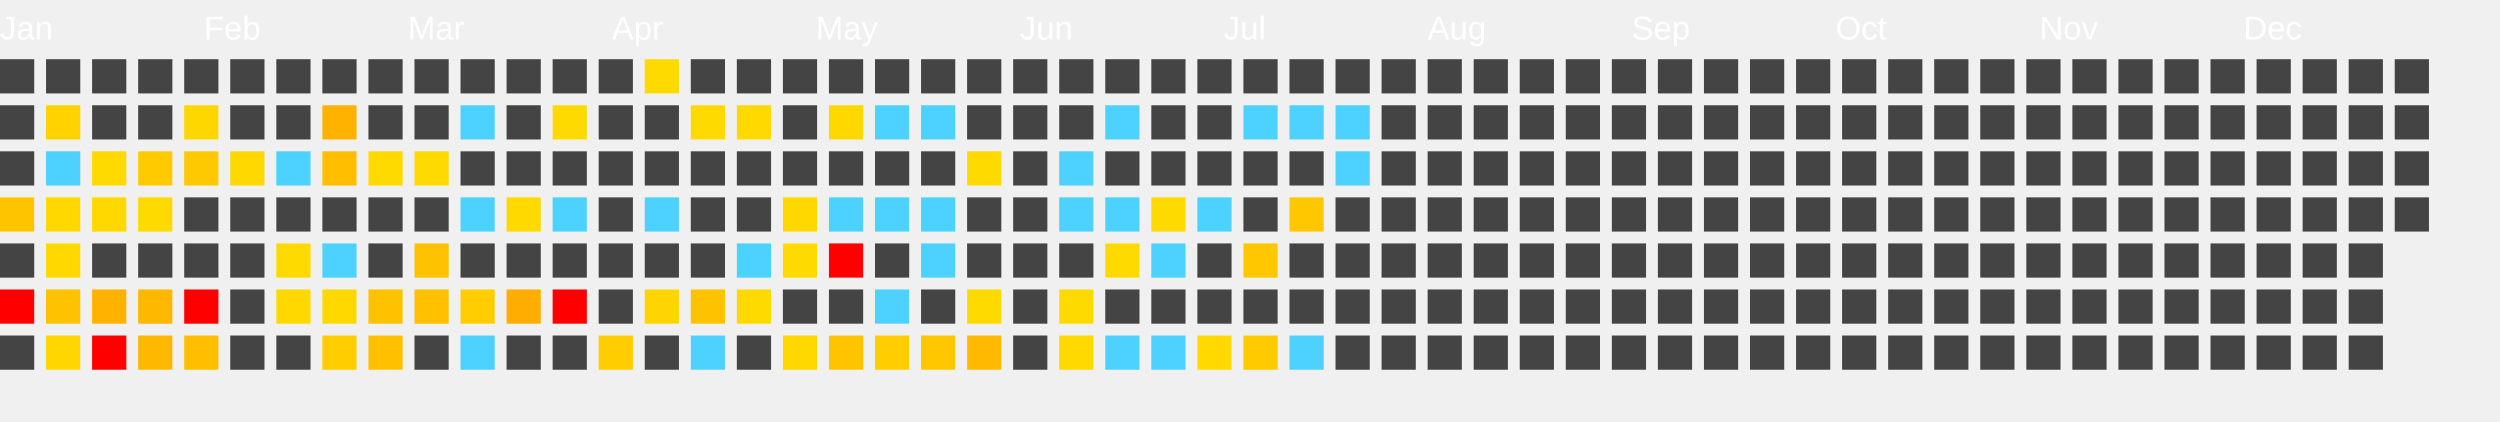
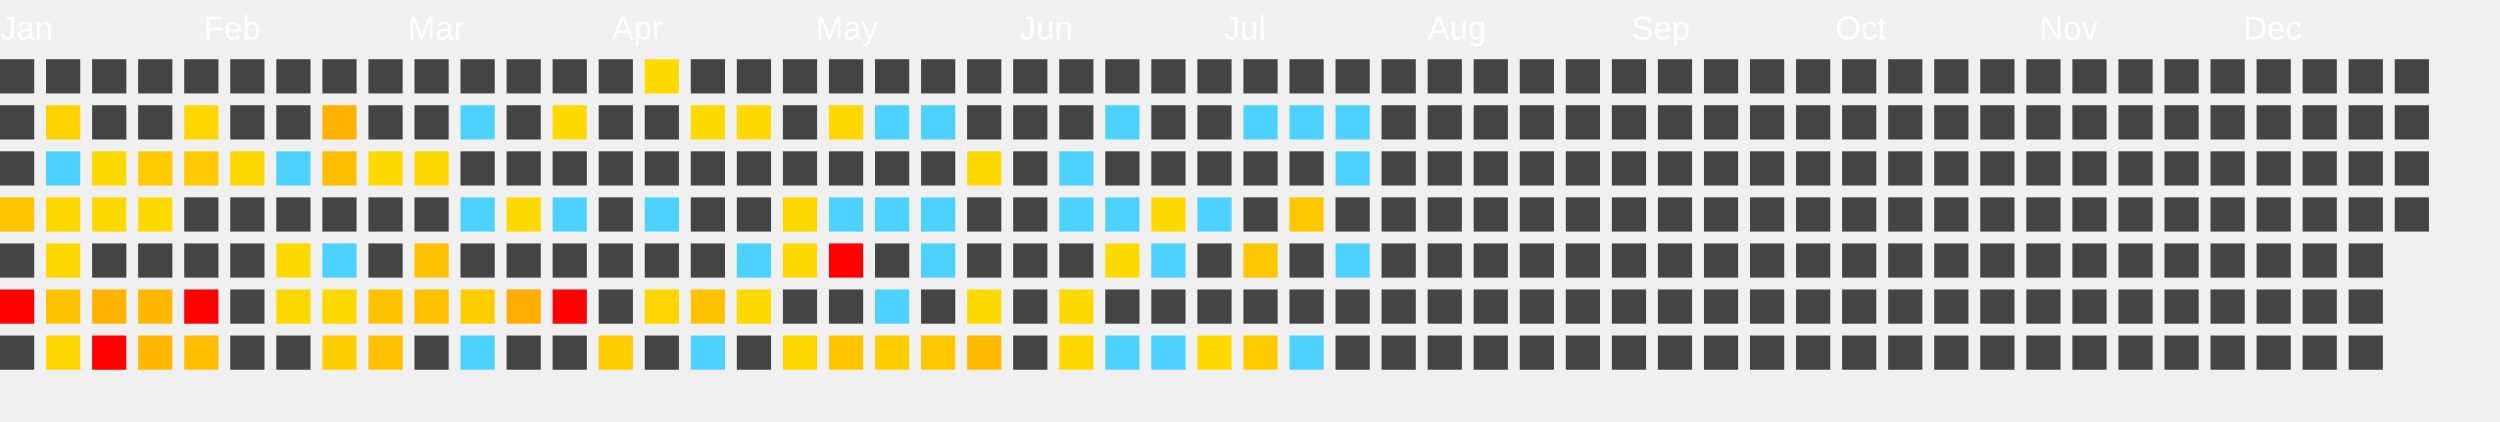
<svg xmlns="http://www.w3.org/2000/svg" baseProfile="full" height="32mm" version="1.1" viewBox="0,0,190,32" width="190mm">
  <defs />
  <rect fill="none" height="32" width="190" x="0" y="0" />
  <text fill="#FFFFFF" style="font-size:2.5px; font-family:Arial" x="0.0" y="3.0">Jan</text>
  <text fill="#FFFFFF" style="font-size:2.5px; font-family:Arial" x="15.5" y="3.0">Feb</text>
  <text fill="#FFFFFF" style="font-size:2.5px; font-family:Arial" x="31.0" y="3.0">Mar</text>
  <text fill="#FFFFFF" style="font-size:2.5px; font-family:Arial" x="46.5" y="3.0">Apr</text>
  <text fill="#FFFFFF" style="font-size:2.5px; font-family:Arial" x="62.0" y="3.0">May</text>
  <text fill="#FFFFFF" style="font-size:2.5px; font-family:Arial" x="77.5" y="3.0">Jun</text>
  <text fill="#FFFFFF" style="font-size:2.5px; font-family:Arial" x="93.0" y="3.0">Jul</text>
  <text fill="#FFFFFF" style="font-size:2.5px; font-family:Arial" x="108.5" y="3.0">Aug</text>
  <text fill="#FFFFFF" style="font-size:2.5px; font-family:Arial" x="124.0" y="3.0">Sep</text>
  <text fill="#FFFFFF" style="font-size:2.5px; font-family:Arial" x="139.5" y="3.0">Oct</text>
  <text fill="#FFFFFF" style="font-size:2.5px; font-family:Arial" x="155.0" y="3.0">Nov</text>
  <text fill="#FFFFFF" style="font-size:2.5px; font-family:Arial" x="170.5" y="3.0">Dec</text>
  <rect fill="#444444" height="2.6" width="2.6" x="0.0" y="4.5" />
  <rect fill="#444444" height="2.6" width="2.6" x="0.0" y="8.0" />
  <rect fill="#444444" height="2.6" width="2.6" x="0.0" y="11.5" />
  <rect fill="#ffc400" height="2.6" width="2.6" x="0.0" y="15.0" />
  <rect fill="#444444" height="2.6" width="2.6" x="0.0" y="18.5" />
  <rect fill="red" height="2.6" width="2.6" x="0.0" y="22.0" />
  <rect fill="#444444" height="2.6" width="2.6" x="0.0" y="25.5" />
  <rect fill="#444444" height="2.6" width="2.6" x="3.5" y="4.5" />
  <rect fill="#ffd200" height="2.6" width="2.6" x="3.5" y="8.0" />
  <rect fill="#4dd2ff" height="2.6" width="2.6" x="3.5" y="11.5" />
  <rect fill="#ffd800" height="2.6" width="2.6" x="3.5" y="15.0" />
  <rect fill="#ffd800" height="2.6" width="2.6" x="3.5" y="18.5" />
  <rect fill="#ffc200" height="2.6" width="2.6" x="3.5" y="22.0" />
  <rect fill="#ffd600" height="2.6" width="2.6" x="3.5" y="25.5" />
  <rect fill="#444444" height="2.6" width="2.6" x="7.0" y="4.5" />
  <rect fill="#444444" height="2.6" width="2.6" x="7.0" y="8.0" />
  <rect fill="#ffda00" height="2.6" width="2.6" x="7.0" y="11.5" />
  <rect fill="#ffd800" height="2.6" width="2.6" x="7.0" y="15.0" />
  <rect fill="#444444" height="2.6" width="2.6" x="7.0" y="18.5" />
  <rect fill="#ffb300" height="2.6" width="2.6" x="7.0" y="22.0" />
  <rect fill="red" height="2.6" width="2.6" x="7.0" y="25.5" />
  <rect fill="#444444" height="2.6" width="2.6" x="10.5" y="4.5" />
  <rect fill="#444444" height="2.6" width="2.6" x="10.5" y="8.0" />
  <rect fill="#ffca00" height="2.6" width="2.6" x="10.5" y="11.5" />
  <rect fill="#ffda00" height="2.6" width="2.6" x="10.5" y="15.0" />
  <rect fill="#444444" height="2.6" width="2.6" x="10.5" y="18.5" />
  <rect fill="#ffb800" height="2.6" width="2.6" x="10.5" y="22.0" />
  <rect fill="#ffb800" height="2.6" width="2.6" x="10.5" y="25.5" />
  <rect fill="#444444" height="2.6" width="2.6" x="14.0" y="4.5" />
  <rect fill="#ffd700" height="2.6" width="2.6" x="14.0" y="8.0" />
  <rect fill="#ffc900" height="2.6" width="2.6" x="14.0" y="11.5" />
  <rect fill="#444444" height="2.6" width="2.6" x="14.0" y="15.0" />
  <rect fill="#444444" height="2.6" width="2.6" x="14.0" y="18.5" />
  <rect fill="red" height="2.6" width="2.6" x="14.0" y="22.0" />
  <rect fill="#ffbe00" height="2.6" width="2.6" x="14.0" y="25.5" />
  <rect fill="#444444" height="2.6" width="2.6" x="17.5" y="4.5" />
  <rect fill="#444444" height="2.6" width="2.6" x="17.5" y="8.0" />
  <rect fill="#ffd800" height="2.6" width="2.6" x="17.5" y="11.5" />
  <rect fill="#444444" height="2.6" width="2.6" x="17.5" y="15.0" />
  <rect fill="#444444" height="2.6" width="2.6" x="17.5" y="18.5" />
  <rect fill="#444444" height="2.6" width="2.6" x="17.5" y="22.0" />
  <rect fill="#444444" height="2.6" width="2.6" x="17.5" y="25.5" />
  <rect fill="#444444" height="2.6" width="2.6" x="21.0" y="4.5" />
  <rect fill="#444444" height="2.6" width="2.6" x="21.0" y="8.0" />
  <rect fill="#4dd2ff" height="2.6" width="2.6" x="21.0" y="11.5" />
  <rect fill="#444444" height="2.6" width="2.6" x="21.0" y="15.0" />
  <rect fill="#ffda00" height="2.6" width="2.6" x="21.0" y="18.5" />
  <rect fill="#ffd800" height="2.6" width="2.6" x="21.0" y="22.0" />
  <rect fill="#444444" height="2.6" width="2.6" x="21.0" y="25.5" />
  <rect fill="#444444" height="2.6" width="2.6" x="24.5" y="4.5" />
  <rect fill="#ffb300" height="2.6" width="2.6" x="24.5" y="8.0" />
  <rect fill="#ffbe00" height="2.6" width="2.6" x="24.5" y="11.5" />
  <rect fill="#444444" height="2.6" width="2.6" x="24.5" y="15.0" />
  <rect fill="#4dd2ff" height="2.6" width="2.6" x="24.5" y="18.5" />
  <rect fill="#ffd800" height="2.6" width="2.6" x="24.5" y="22.0" />
  <rect fill="#ffcd00" height="2.6" width="2.6" x="24.5" y="25.5" />
  <rect fill="#444444" height="2.6" width="2.6" x="28.0" y="4.5" />
  <rect fill="#444444" height="2.6" width="2.6" x="28.0" y="8.0" />
  <rect fill="#ffda00" height="2.6" width="2.6" x="28.0" y="11.5" />
  <rect fill="#444444" height="2.6" width="2.6" x="28.0" y="15.0" />
  <rect fill="#444444" height="2.6" width="2.6" x="28.0" y="18.5" />
  <rect fill="#ffc200" height="2.6" width="2.6" x="28.0" y="22.0" />
  <rect fill="#ffc000" height="2.6" width="2.6" x="28.0" y="25.5" />
  <rect fill="#444444" height="2.6" width="2.6" x="31.5" y="4.5" />
  <rect fill="#444444" height="2.6" width="2.6" x="31.5" y="8.0" />
  <rect fill="#ffda00" height="2.6" width="2.6" x="31.5" y="11.5" />
  <rect fill="#444444" height="2.6" width="2.6" x="31.5" y="15.0" />
  <rect fill="#ffc200" height="2.6" width="2.6" x="31.5" y="18.5" />
  <rect fill="#ffc000" height="2.6" width="2.6" x="31.5" y="22.0" />
  <rect fill="#444444" height="2.6" width="2.6" x="31.5" y="25.5" />
  <rect fill="#444444" height="2.6" width="2.6" x="35.0" y="4.5" />
  <rect fill="#4dd2ff" height="2.6" width="2.6" x="35.0" y="8.0" />
  <rect fill="#444444" height="2.6" width="2.6" x="35.0" y="11.5" />
  <rect fill="#4dd2ff" height="2.6" width="2.6" x="35.0" y="15.0" />
  <rect fill="#444444" height="2.6" width="2.6" x="35.0" y="18.5" />
  <rect fill="#ffcd00" height="2.6" width="2.6" x="35.0" y="22.0" />
  <rect fill="#4dd2ff" height="2.6" width="2.6" x="35.0" y="25.5" />
  <rect fill="#444444" height="2.6" width="2.6" x="38.5" y="4.5" />
  <rect fill="#444444" height="2.6" width="2.6" x="38.5" y="8.0" />
  <rect fill="#444444" height="2.6" width="2.6" x="38.5" y="11.5" />
  <rect fill="#ffd900" height="2.6" width="2.6" x="38.5" y="15.0" />
  <rect fill="#444444" height="2.6" width="2.6" x="38.5" y="18.5" />
  <rect fill="#ffae00" height="2.6" width="2.6" x="38.5" y="22.0" />
  <rect fill="#444444" height="2.6" width="2.6" x="38.5" y="25.5" />
  <rect fill="#444444" height="2.6" width="2.6" x="42.0" y="4.5" />
  <rect fill="#ffda00" height="2.6" width="2.6" x="42.0" y="8.0" />
  <rect fill="#444444" height="2.6" width="2.6" x="42.0" y="11.5" />
  <rect fill="#4dd2ff" height="2.6" width="2.6" x="42.0" y="15.0" />
  <rect fill="#444444" height="2.6" width="2.6" x="42.0" y="18.5" />
  <rect fill="red" height="2.6" width="2.6" x="42.0" y="22.0" />
  <rect fill="#444444" height="2.6" width="2.6" x="42.0" y="25.5" />
  <rect fill="#444444" height="2.6" width="2.6" x="45.5" y="4.5" />
  <rect fill="#444444" height="2.6" width="2.6" x="45.5" y="8.0" />
  <rect fill="#444444" height="2.6" width="2.6" x="45.5" y="11.5" />
  <rect fill="#444444" height="2.6" width="2.6" x="45.5" y="15.0" />
  <rect fill="#444444" height="2.6" width="2.6" x="45.5" y="18.5" />
  <rect fill="#444444" height="2.6" width="2.6" x="45.5" y="22.0" />
  <rect fill="#ffcd00" height="2.6" width="2.6" x="45.5" y="25.5" />
  <rect fill="#ffda00" height="2.6" width="2.6" x="49.0" y="4.5" />
  <rect fill="#444444" height="2.6" width="2.6" x="49.0" y="8.0" />
  <rect fill="#444444" height="2.6" width="2.6" x="49.0" y="11.5" />
  <rect fill="#4dd2ff" height="2.6" width="2.6" x="49.0" y="15.0" />
  <rect fill="#444444" height="2.6" width="2.6" x="49.0" y="18.5" />
  <rect fill="#ffd500" height="2.6" width="2.6" x="49.0" y="22.0" />
  <rect fill="#444444" height="2.6" width="2.6" x="49.0" y="25.5" />
  <rect fill="#444444" height="2.6" width="2.6" x="52.5" y="4.5" />
  <rect fill="#ffda00" height="2.6" width="2.6" x="52.5" y="8.0" />
  <rect fill="#444444" height="2.6" width="2.6" x="52.5" y="11.5" />
  <rect fill="#444444" height="2.6" width="2.6" x="52.5" y="15.0" />
  <rect fill="#444444" height="2.6" width="2.6" x="52.5" y="18.5" />
  <rect fill="#ffc200" height="2.6" width="2.6" x="52.5" y="22.0" />
  <rect fill="#4dd2ff" height="2.6" width="2.6" x="52.5" y="25.5" />
  <rect fill="#444444" height="2.6" width="2.6" x="56.0" y="4.5" />
  <rect fill="#ffd900" height="2.6" width="2.6" x="56.0" y="8.0" />
  <rect fill="#444444" height="2.6" width="2.6" x="56.0" y="11.5" />
  <rect fill="#444444" height="2.6" width="2.6" x="56.0" y="15.0" />
  <rect fill="#4dd2ff" height="2.6" width="2.6" x="56.0" y="18.5" />
  <rect fill="#ffda00" height="2.6" width="2.6" x="56.0" y="22.0" />
  <rect fill="#444444" height="2.6" width="2.6" x="56.0" y="25.5" />
  <rect fill="#444444" height="2.6" width="2.6" x="59.5" y="4.5" />
  <rect fill="#444444" height="2.6" width="2.6" x="59.5" y="8.0" />
  <rect fill="#444444" height="2.6" width="2.6" x="59.5" y="11.5" />
  <rect fill="#ffd800" height="2.6" width="2.6" x="59.5" y="15.0" />
  <rect fill="#ffda00" height="2.6" width="2.6" x="59.5" y="18.5" />
  <rect fill="#444444" height="2.6" width="2.6" x="59.5" y="22.0" />
  <rect fill="#ffd800" height="2.6" width="2.6" x="59.5" y="25.5" />
  <rect fill="#444444" height="2.6" width="2.6" x="63.0" y="4.5" />
  <rect fill="#ffd800" height="2.6" width="2.6" x="63.0" y="8.0" />
  <rect fill="#444444" height="2.6" width="2.6" x="63.0" y="11.5" />
  <rect fill="#4dd2ff" height="2.6" width="2.6" x="63.0" y="15.0" />
  <rect fill="red" height="2.6" width="2.6" x="63.0" y="18.5" />
  <rect fill="#444444" height="2.6" width="2.6" x="63.0" y="22.0" />
  <rect fill="#ffc300" height="2.6" width="2.6" x="63.0" y="25.5" />
  <rect fill="#444444" height="2.6" width="2.6" x="66.5" y="4.5" />
  <rect fill="#4dd2ff" height="2.6" width="2.6" x="66.5" y="8.0" />
  <rect fill="#444444" height="2.6" width="2.6" x="66.5" y="11.5" />
  <rect fill="#4dd2ff" height="2.6" width="2.6" x="66.5" y="15.0" />
  <rect fill="#444444" height="2.6" width="2.6" x="66.5" y="18.5" />
  <rect fill="#4dd2ff" height="2.6" width="2.6" x="66.5" y="22.0" />
  <rect fill="#ffcd00" height="2.6" width="2.6" x="66.5" y="25.5" />
  <rect fill="#444444" height="2.6" width="2.6" x="70.0" y="4.5" />
  <rect fill="#4dd2ff" height="2.6" width="2.6" x="70.0" y="8.0" />
  <rect fill="#444444" height="2.6" width="2.6" x="70.0" y="11.5" />
  <rect fill="#4dd2ff" height="2.6" width="2.6" x="70.0" y="15.0" />
  <rect fill="#4dd2ff" height="2.6" width="2.6" x="70.0" y="18.5" />
  <rect fill="#444444" height="2.6" width="2.6" x="70.0" y="22.0" />
  <rect fill="#ffc700" height="2.6" width="2.6" x="70.0" y="25.5" />
  <rect fill="#444444" height="2.6" width="2.6" x="73.5" y="4.5" />
  <rect fill="#444444" height="2.6" width="2.6" x="73.5" y="8.0" />
  <rect fill="#ffda00" height="2.6" width="2.6" x="73.5" y="11.5" />
  <rect fill="#444444" height="2.6" width="2.6" x="73.5" y="15.0" />
  <rect fill="#444444" height="2.6" width="2.6" x="73.5" y="18.5" />
  <rect fill="#ffda00" height="2.6" width="2.6" x="73.5" y="22.0" />
  <rect fill="#ffba00" height="2.6" width="2.6" x="73.5" y="25.5" />
  <rect fill="#444444" height="2.6" width="2.6" x="77.0" y="4.5" />
  <rect fill="#444444" height="2.6" width="2.6" x="77.0" y="8.0" />
  <rect fill="#444444" height="2.6" width="2.6" x="77.0" y="11.5" />
  <rect fill="#444444" height="2.6" width="2.6" x="77.0" y="15.0" />
  <rect fill="#444444" height="2.6" width="2.6" x="77.0" y="18.5" />
  <rect fill="#444444" height="2.6" width="2.6" x="77.0" y="22.0" />
  <rect fill="#444444" height="2.6" width="2.6" x="77.0" y="25.5" />
  <rect fill="#444444" height="2.6" width="2.6" x="80.5" y="4.5" />
  <rect fill="#444444" height="2.6" width="2.6" x="80.5" y="8.0" />
  <rect fill="#4dd2ff" height="2.6" width="2.6" x="80.5" y="11.5" />
  <rect fill="#4dd2ff" height="2.6" width="2.6" x="80.5" y="15.0" />
  <rect fill="#444444" height="2.6" width="2.6" x="80.5" y="18.5" />
  <rect fill="#ffda00" height="2.6" width="2.6" x="80.5" y="22.0" />
  <rect fill="#ffd900" height="2.6" width="2.6" x="80.5" y="25.5" />
  <rect fill="#444444" height="2.6" width="2.6" x="84.0" y="4.5" />
  <rect fill="#4dd2ff" height="2.6" width="2.6" x="84.0" y="8.0" />
  <rect fill="#444444" height="2.6" width="2.6" x="84.0" y="11.5" />
  <rect fill="#4dd2ff" height="2.6" width="2.6" x="84.0" y="15.0" />
  <rect fill="#ffda00" height="2.6" width="2.6" x="84.0" y="18.5" />
  <rect fill="#444444" height="2.6" width="2.6" x="84.0" y="22.0" />
  <rect fill="#4dd2ff" height="2.6" width="2.6" x="84.0" y="25.5" />
  <rect fill="#444444" height="2.6" width="2.6" x="87.5" y="4.5" />
  <rect fill="#444444" height="2.6" width="2.6" x="87.5" y="8.0" />
  <rect fill="#444444" height="2.6" width="2.6" x="87.5" y="11.5" />
  <rect fill="#ffda00" height="2.6" width="2.6" x="87.5" y="15.0" />
  <rect fill="#4dd2ff" height="2.6" width="2.6" x="87.5" y="18.5" />
  <rect fill="#444444" height="2.6" width="2.6" x="87.5" y="22.0" />
  <rect fill="#4dd2ff" height="2.6" width="2.6" x="87.5" y="25.5" />
  <rect fill="#444444" height="2.6" width="2.6" x="91.0" y="4.5" />
  <rect fill="#444444" height="2.6" width="2.6" x="91.0" y="8.0" />
  <rect fill="#444444" height="2.6" width="2.6" x="91.0" y="11.5" />
  <rect fill="#4dd2ff" height="2.6" width="2.6" x="91.0" y="15.0" />
  <rect fill="#444444" height="2.6" width="2.6" x="91.0" y="18.5" />
  <rect fill="#444444" height="2.6" width="2.6" x="91.0" y="22.0" />
  <rect fill="#ffd900" height="2.6" width="2.6" x="91.0" y="25.5" />
  <rect fill="#444444" height="2.6" width="2.6" x="94.5" y="4.5" />
  <rect fill="#4dd2ff" height="2.6" width="2.6" x="94.5" y="8.0" />
  <rect fill="#444444" height="2.6" width="2.6" x="94.5" y="11.5" />
  <rect fill="#444444" height="2.6" width="2.6" x="94.5" y="15.0" />
  <rect fill="#ffc700" height="2.6" width="2.6" x="94.5" y="18.5" />
  <rect fill="#444444" height="2.6" width="2.6" x="94.5" y="22.0" />
  <rect fill="#ffca00" height="2.6" width="2.6" x="94.5" y="25.5" />
  <rect fill="#444444" height="2.6" width="2.6" x="98.0" y="4.5" />
  <rect fill="#4dd2ff" height="2.6" width="2.6" x="98.0" y="8.0" />
  <rect fill="#444444" height="2.6" width="2.6" x="98.0" y="11.5" />
  <rect fill="#ffc700" height="2.6" width="2.6" x="98.0" y="15.0" />
  <rect fill="#444444" height="2.6" width="2.6" x="98.0" y="18.5" />
  <rect fill="#444444" height="2.6" width="2.6" x="98.0" y="22.0" />
  <rect fill="#4dd2ff" height="2.6" width="2.6" x="98.0" y="25.5" />
  <rect fill="#444444" height="2.6" width="2.6" x="101.5" y="4.5" />
  <rect fill="#4dd2ff" height="2.6" width="2.6" x="101.5" y="8.0" />
  <rect fill="#4dd2ff" height="2.6" width="2.6" x="101.5" y="11.5" />
  <rect fill="#444444" height="2.6" width="2.6" x="101.5" y="15.0" />
-   <rect fill="#444444" height="2.6" width="2.6" x="101.5" y="18.5" />
+   <rect fill="#4dd2ff" height="2.6" width="2.6" x="101.5" y="18.5" />
  <rect fill="#444444" height="2.6" width="2.6" x="101.5" y="22.0" />
  <rect fill="#444444" height="2.6" width="2.6" x="101.5" y="25.5" />
  <rect fill="#444444" height="2.6" width="2.6" x="105.0" y="4.5" />
  <rect fill="#444444" height="2.6" width="2.6" x="105.0" y="8.0" />
  <rect fill="#444444" height="2.6" width="2.6" x="105.0" y="11.5" />
  <rect fill="#444444" height="2.6" width="2.6" x="105.0" y="15.0" />
  <rect fill="#444444" height="2.6" width="2.6" x="105.0" y="18.5" />
  <rect fill="#444444" height="2.6" width="2.6" x="105.0" y="22.0" />
  <rect fill="#444444" height="2.6" width="2.6" x="105.0" y="25.5" />
  <rect fill="#444444" height="2.6" width="2.6" x="108.5" y="4.5" />
  <rect fill="#444444" height="2.6" width="2.6" x="108.5" y="8.0" />
  <rect fill="#444444" height="2.6" width="2.6" x="108.5" y="11.5" />
  <rect fill="#444444" height="2.6" width="2.6" x="108.5" y="15.0" />
  <rect fill="#444444" height="2.6" width="2.6" x="108.5" y="18.5" />
  <rect fill="#444444" height="2.6" width="2.6" x="108.5" y="22.0" />
  <rect fill="#444444" height="2.6" width="2.6" x="108.5" y="25.5" />
  <rect fill="#444444" height="2.6" width="2.6" x="112.0" y="4.5" />
  <rect fill="#444444" height="2.6" width="2.6" x="112.0" y="8.0" />
  <rect fill="#444444" height="2.6" width="2.6" x="112.0" y="11.5" />
  <rect fill="#444444" height="2.6" width="2.6" x="112.0" y="15.0" />
  <rect fill="#444444" height="2.6" width="2.6" x="112.0" y="18.5" />
  <rect fill="#444444" height="2.6" width="2.6" x="112.0" y="22.0" />
  <rect fill="#444444" height="2.6" width="2.6" x="112.0" y="25.5" />
  <rect fill="#444444" height="2.6" width="2.6" x="115.5" y="4.5" />
  <rect fill="#444444" height="2.6" width="2.6" x="115.5" y="8.0" />
  <rect fill="#444444" height="2.6" width="2.6" x="115.5" y="11.5" />
  <rect fill="#444444" height="2.6" width="2.6" x="115.5" y="15.0" />
  <rect fill="#444444" height="2.6" width="2.6" x="115.5" y="18.5" />
  <rect fill="#444444" height="2.6" width="2.6" x="115.5" y="22.0" />
  <rect fill="#444444" height="2.6" width="2.6" x="115.5" y="25.5" />
  <rect fill="#444444" height="2.6" width="2.6" x="119.0" y="4.5" />
  <rect fill="#444444" height="2.6" width="2.6" x="119.0" y="8.0" />
  <rect fill="#444444" height="2.6" width="2.6" x="119.0" y="11.5" />
  <rect fill="#444444" height="2.6" width="2.6" x="119.0" y="15.0" />
  <rect fill="#444444" height="2.6" width="2.6" x="119.0" y="18.5" />
  <rect fill="#444444" height="2.6" width="2.6" x="119.0" y="22.0" />
  <rect fill="#444444" height="2.6" width="2.6" x="119.0" y="25.5" />
  <rect fill="#444444" height="2.6" width="2.6" x="122.5" y="4.5" />
  <rect fill="#444444" height="2.6" width="2.6" x="122.5" y="8.0" />
  <rect fill="#444444" height="2.6" width="2.6" x="122.5" y="11.5" />
  <rect fill="#444444" height="2.6" width="2.6" x="122.5" y="15.0" />
  <rect fill="#444444" height="2.6" width="2.6" x="122.5" y="18.5" />
  <rect fill="#444444" height="2.6" width="2.6" x="122.5" y="22.0" />
  <rect fill="#444444" height="2.6" width="2.6" x="122.5" y="25.5" />
  <rect fill="#444444" height="2.6" width="2.6" x="126.0" y="4.5" />
  <rect fill="#444444" height="2.6" width="2.6" x="126.0" y="8.0" />
  <rect fill="#444444" height="2.6" width="2.6" x="126.0" y="11.5" />
  <rect fill="#444444" height="2.6" width="2.6" x="126.0" y="15.0" />
  <rect fill="#444444" height="2.6" width="2.6" x="126.0" y="18.5" />
  <rect fill="#444444" height="2.6" width="2.6" x="126.0" y="22.0" />
  <rect fill="#444444" height="2.6" width="2.6" x="126.0" y="25.5" />
  <rect fill="#444444" height="2.6" width="2.6" x="129.5" y="4.5" />
  <rect fill="#444444" height="2.6" width="2.6" x="129.5" y="8.0" />
  <rect fill="#444444" height="2.6" width="2.6" x="129.5" y="11.5" />
  <rect fill="#444444" height="2.6" width="2.6" x="129.5" y="15.0" />
  <rect fill="#444444" height="2.6" width="2.6" x="129.5" y="18.5" />
  <rect fill="#444444" height="2.6" width="2.6" x="129.5" y="22.0" />
  <rect fill="#444444" height="2.6" width="2.6" x="129.5" y="25.5" />
  <rect fill="#444444" height="2.6" width="2.6" x="133.0" y="4.5" />
  <rect fill="#444444" height="2.6" width="2.6" x="133.0" y="8.0" />
  <rect fill="#444444" height="2.6" width="2.6" x="133.0" y="11.5" />
  <rect fill="#444444" height="2.6" width="2.6" x="133.0" y="15.0" />
  <rect fill="#444444" height="2.6" width="2.6" x="133.0" y="18.5" />
  <rect fill="#444444" height="2.6" width="2.6" x="133.0" y="22.0" />
  <rect fill="#444444" height="2.6" width="2.6" x="133.0" y="25.5" />
  <rect fill="#444444" height="2.6" width="2.6" x="136.5" y="4.5" />
  <rect fill="#444444" height="2.6" width="2.6" x="136.5" y="8.0" />
  <rect fill="#444444" height="2.6" width="2.6" x="136.5" y="11.5" />
  <rect fill="#444444" height="2.6" width="2.6" x="136.5" y="15.0" />
  <rect fill="#444444" height="2.6" width="2.6" x="136.5" y="18.5" />
  <rect fill="#444444" height="2.6" width="2.6" x="136.5" y="22.0" />
  <rect fill="#444444" height="2.6" width="2.6" x="136.5" y="25.5" />
  <rect fill="#444444" height="2.6" width="2.6" x="140.0" y="4.5" />
  <rect fill="#444444" height="2.6" width="2.6" x="140.0" y="8.0" />
  <rect fill="#444444" height="2.6" width="2.6" x="140.0" y="11.5" />
  <rect fill="#444444" height="2.6" width="2.6" x="140.0" y="15.0" />
  <rect fill="#444444" height="2.6" width="2.6" x="140.0" y="18.5" />
  <rect fill="#444444" height="2.6" width="2.6" x="140.0" y="22.0" />
  <rect fill="#444444" height="2.6" width="2.6" x="140.0" y="25.5" />
  <rect fill="#444444" height="2.6" width="2.6" x="143.5" y="4.5" />
  <rect fill="#444444" height="2.6" width="2.6" x="143.5" y="8.0" />
  <rect fill="#444444" height="2.6" width="2.6" x="143.5" y="11.5" />
  <rect fill="#444444" height="2.6" width="2.6" x="143.5" y="15.0" />
  <rect fill="#444444" height="2.6" width="2.6" x="143.5" y="18.5" />
  <rect fill="#444444" height="2.6" width="2.6" x="143.5" y="22.0" />
  <rect fill="#444444" height="2.6" width="2.6" x="143.5" y="25.5" />
  <rect fill="#444444" height="2.6" width="2.6" x="147.0" y="4.5" />
  <rect fill="#444444" height="2.6" width="2.6" x="147.0" y="8.0" />
  <rect fill="#444444" height="2.6" width="2.6" x="147.0" y="11.5" />
  <rect fill="#444444" height="2.6" width="2.6" x="147.0" y="15.0" />
  <rect fill="#444444" height="2.6" width="2.6" x="147.0" y="18.5" />
  <rect fill="#444444" height="2.6" width="2.6" x="147.0" y="22.0" />
  <rect fill="#444444" height="2.6" width="2.6" x="147.0" y="25.5" />
  <rect fill="#444444" height="2.6" width="2.6" x="150.5" y="4.5" />
  <rect fill="#444444" height="2.6" width="2.6" x="150.5" y="8.0" />
  <rect fill="#444444" height="2.6" width="2.6" x="150.5" y="11.5" />
  <rect fill="#444444" height="2.6" width="2.6" x="150.5" y="15.0" />
  <rect fill="#444444" height="2.6" width="2.6" x="150.5" y="18.5" />
  <rect fill="#444444" height="2.6" width="2.6" x="150.5" y="22.0" />
  <rect fill="#444444" height="2.6" width="2.6" x="150.5" y="25.5" />
  <rect fill="#444444" height="2.6" width="2.6" x="154.0" y="4.5" />
  <rect fill="#444444" height="2.6" width="2.6" x="154.0" y="8.0" />
  <rect fill="#444444" height="2.6" width="2.6" x="154.0" y="11.5" />
  <rect fill="#444444" height="2.6" width="2.6" x="154.0" y="15.0" />
  <rect fill="#444444" height="2.6" width="2.6" x="154.0" y="18.5" />
  <rect fill="#444444" height="2.6" width="2.6" x="154.0" y="22.0" />
  <rect fill="#444444" height="2.6" width="2.6" x="154.0" y="25.5" />
  <rect fill="#444444" height="2.6" width="2.6" x="157.5" y="4.5" />
  <rect fill="#444444" height="2.6" width="2.6" x="157.5" y="8.0" />
  <rect fill="#444444" height="2.6" width="2.6" x="157.5" y="11.5" />
  <rect fill="#444444" height="2.6" width="2.6" x="157.5" y="15.0" />
  <rect fill="#444444" height="2.6" width="2.6" x="157.5" y="18.5" />
  <rect fill="#444444" height="2.6" width="2.6" x="157.5" y="22.0" />
  <rect fill="#444444" height="2.6" width="2.6" x="157.5" y="25.5" />
  <rect fill="#444444" height="2.6" width="2.6" x="161.0" y="4.5" />
  <rect fill="#444444" height="2.6" width="2.6" x="161.0" y="8.0" />
  <rect fill="#444444" height="2.6" width="2.6" x="161.0" y="11.5" />
  <rect fill="#444444" height="2.6" width="2.6" x="161.0" y="15.0" />
  <rect fill="#444444" height="2.6" width="2.6" x="161.0" y="18.5" />
  <rect fill="#444444" height="2.6" width="2.6" x="161.0" y="22.0" />
  <rect fill="#444444" height="2.6" width="2.6" x="161.0" y="25.5" />
  <rect fill="#444444" height="2.6" width="2.6" x="164.5" y="4.5" />
  <rect fill="#444444" height="2.6" width="2.6" x="164.5" y="8.0" />
  <rect fill="#444444" height="2.6" width="2.6" x="164.5" y="11.5" />
  <rect fill="#444444" height="2.6" width="2.6" x="164.5" y="15.0" />
  <rect fill="#444444" height="2.6" width="2.6" x="164.5" y="18.5" />
  <rect fill="#444444" height="2.6" width="2.6" x="164.5" y="22.0" />
  <rect fill="#444444" height="2.6" width="2.6" x="164.5" y="25.5" />
  <rect fill="#444444" height="2.6" width="2.6" x="168.0" y="4.5" />
  <rect fill="#444444" height="2.6" width="2.6" x="168.0" y="8.0" />
  <rect fill="#444444" height="2.6" width="2.6" x="168.0" y="11.5" />
  <rect fill="#444444" height="2.6" width="2.6" x="168.0" y="15.0" />
  <rect fill="#444444" height="2.6" width="2.6" x="168.0" y="18.5" />
  <rect fill="#444444" height="2.6" width="2.6" x="168.0" y="22.0" />
  <rect fill="#444444" height="2.6" width="2.6" x="168.0" y="25.5" />
  <rect fill="#444444" height="2.6" width="2.6" x="171.5" y="4.5" />
  <rect fill="#444444" height="2.6" width="2.6" x="171.5" y="8.0" />
  <rect fill="#444444" height="2.6" width="2.6" x="171.5" y="11.5" />
  <rect fill="#444444" height="2.6" width="2.6" x="171.5" y="15.0" />
  <rect fill="#444444" height="2.6" width="2.6" x="171.5" y="18.5" />
  <rect fill="#444444" height="2.6" width="2.6" x="171.5" y="22.0" />
  <rect fill="#444444" height="2.6" width="2.6" x="171.5" y="25.5" />
  <rect fill="#444444" height="2.6" width="2.6" x="175.0" y="4.5" />
  <rect fill="#444444" height="2.6" width="2.6" x="175.0" y="8.0" />
  <rect fill="#444444" height="2.6" width="2.6" x="175.0" y="11.5" />
  <rect fill="#444444" height="2.6" width="2.6" x="175.0" y="15.0" />
  <rect fill="#444444" height="2.6" width="2.6" x="175.0" y="18.5" />
  <rect fill="#444444" height="2.6" width="2.6" x="175.0" y="22.0" />
  <rect fill="#444444" height="2.6" width="2.6" x="175.0" y="25.5" />
  <rect fill="#444444" height="2.6" width="2.6" x="178.5" y="4.5" />
  <rect fill="#444444" height="2.6" width="2.6" x="178.5" y="8.0" />
  <rect fill="#444444" height="2.6" width="2.6" x="178.5" y="11.5" />
  <rect fill="#444444" height="2.6" width="2.6" x="178.5" y="15.0" />
  <rect fill="#444444" height="2.6" width="2.6" x="178.5" y="18.5" />
  <rect fill="#444444" height="2.6" width="2.6" x="178.5" y="22.0" />
  <rect fill="#444444" height="2.6" width="2.6" x="178.5" y="25.5" />
  <rect fill="#444444" height="2.6" width="2.6" x="182.0" y="4.5" />
  <rect fill="#444444" height="2.6" width="2.6" x="182.0" y="8.0" />
  <rect fill="#444444" height="2.6" width="2.6" x="182.0" y="11.5" />
  <rect fill="#444444" height="2.6" width="2.6" x="182.0" y="15.0" />
</svg>
